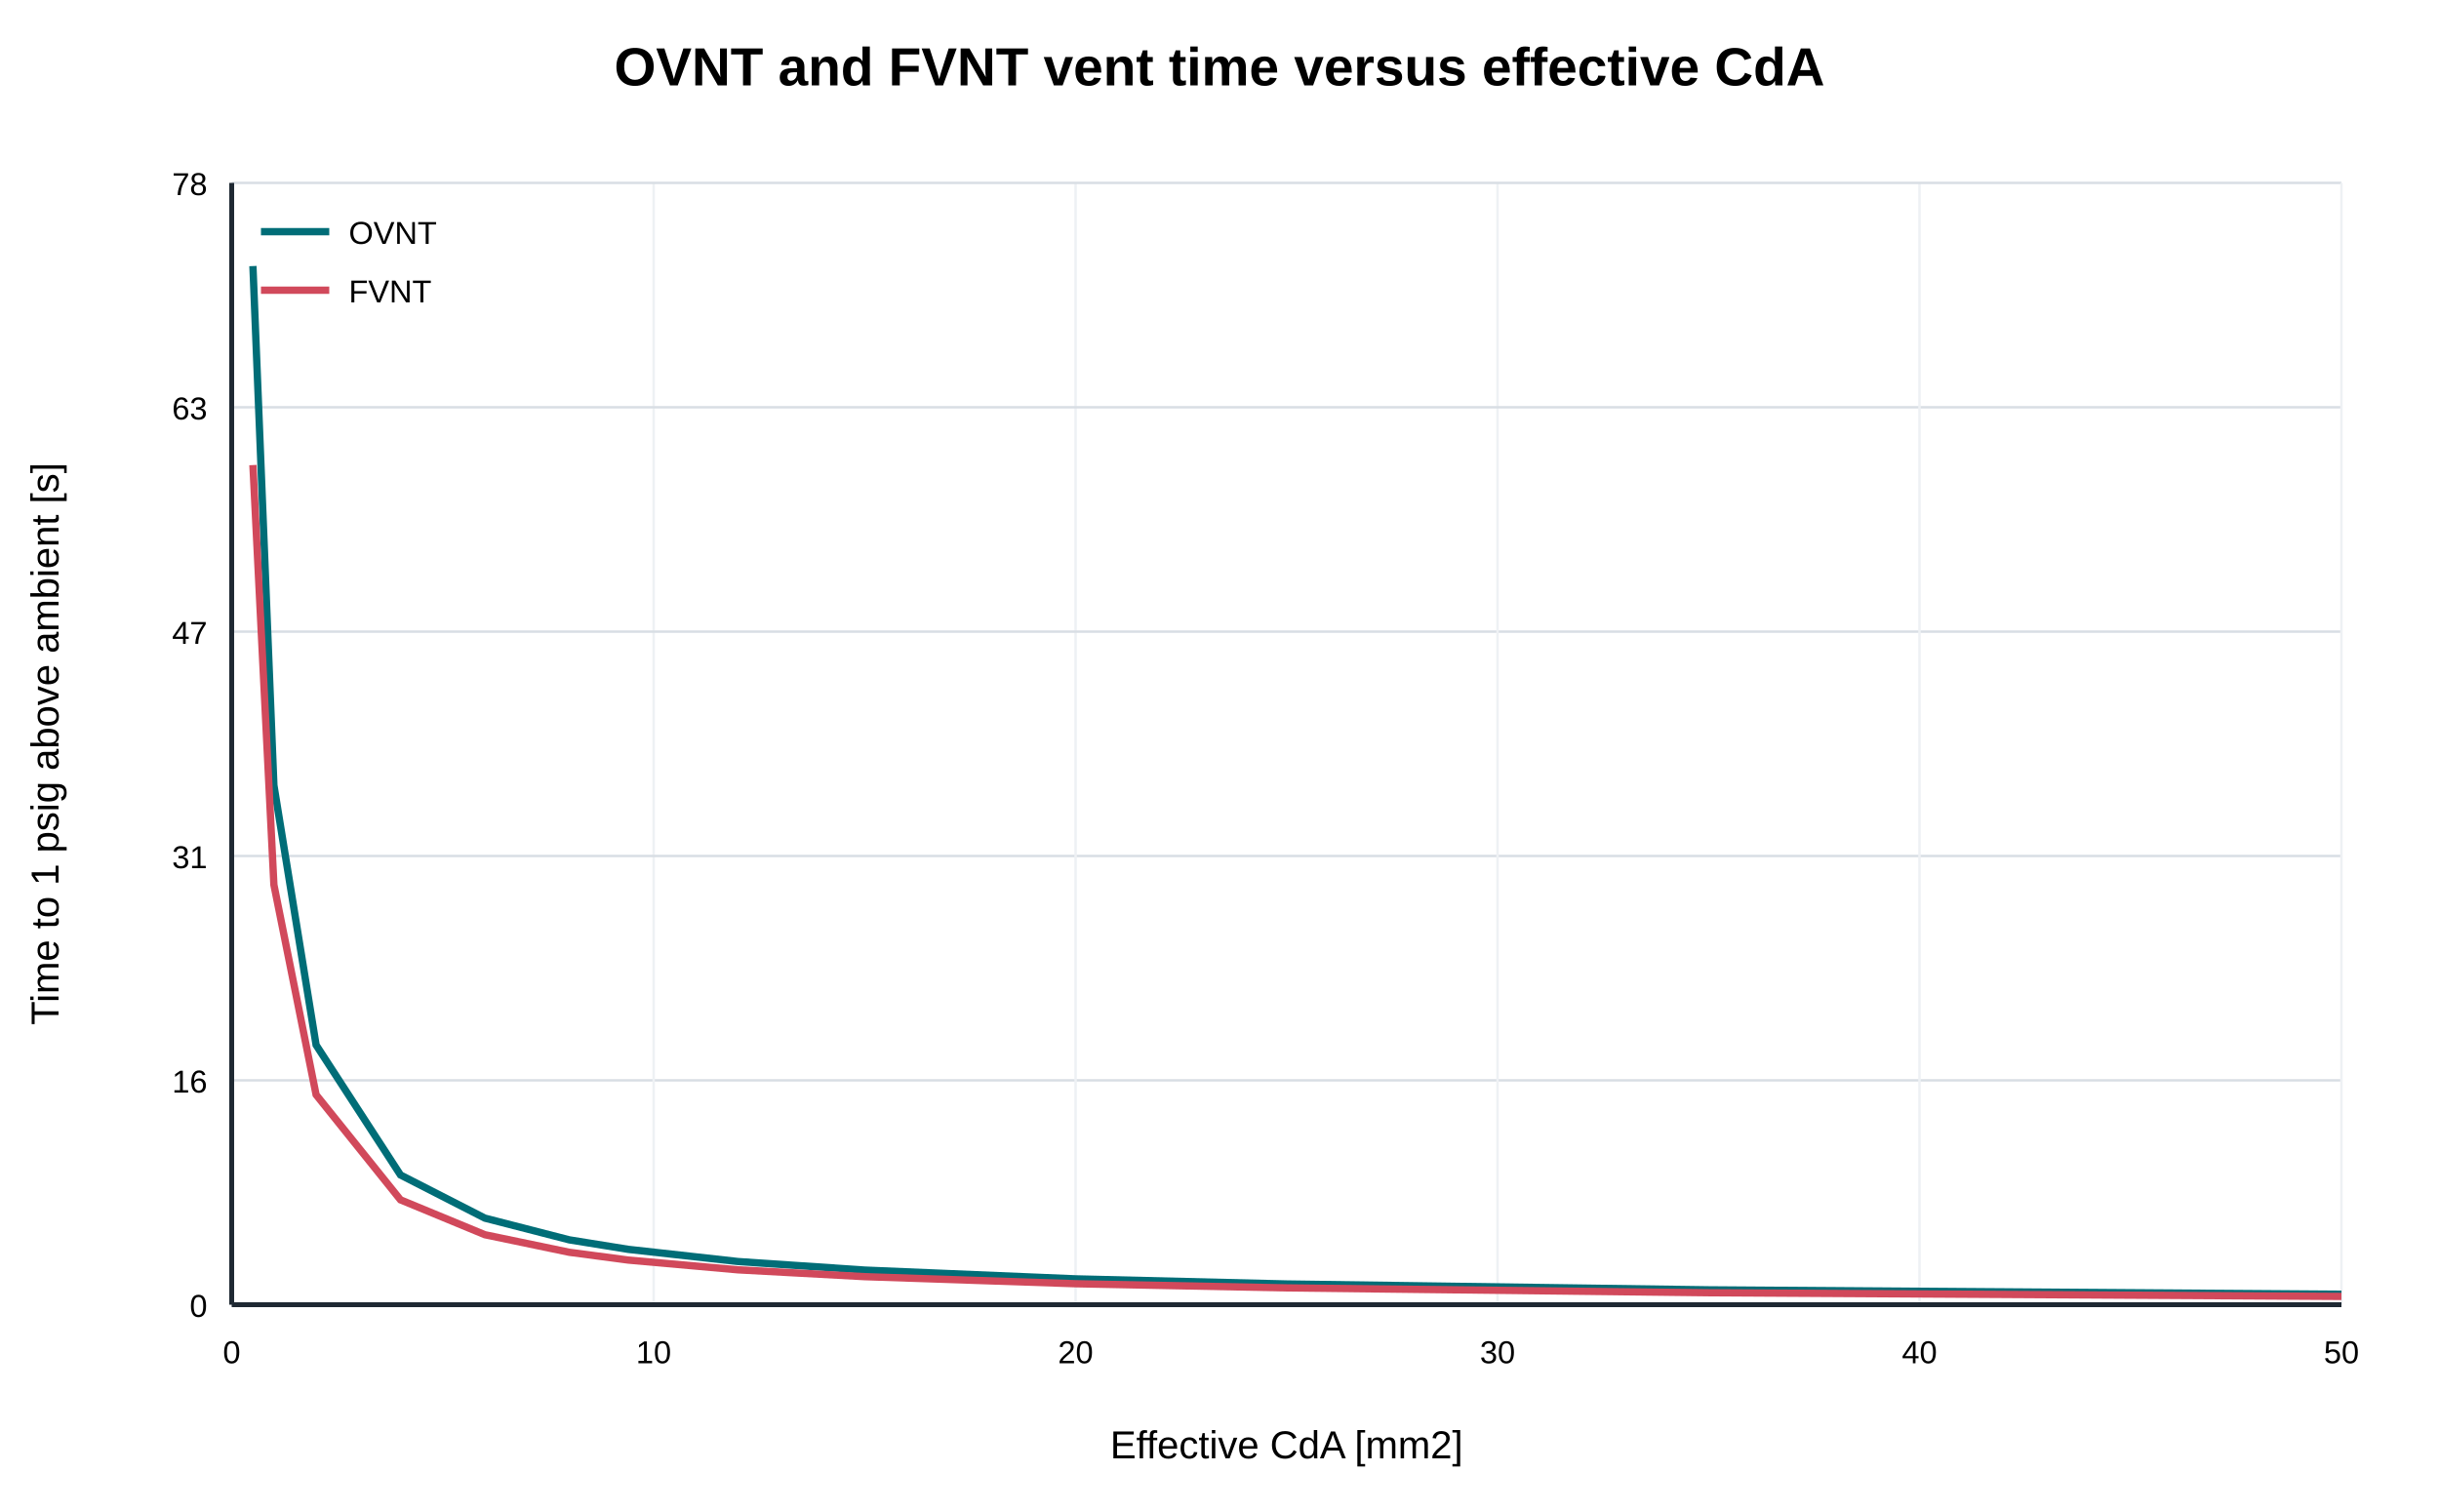
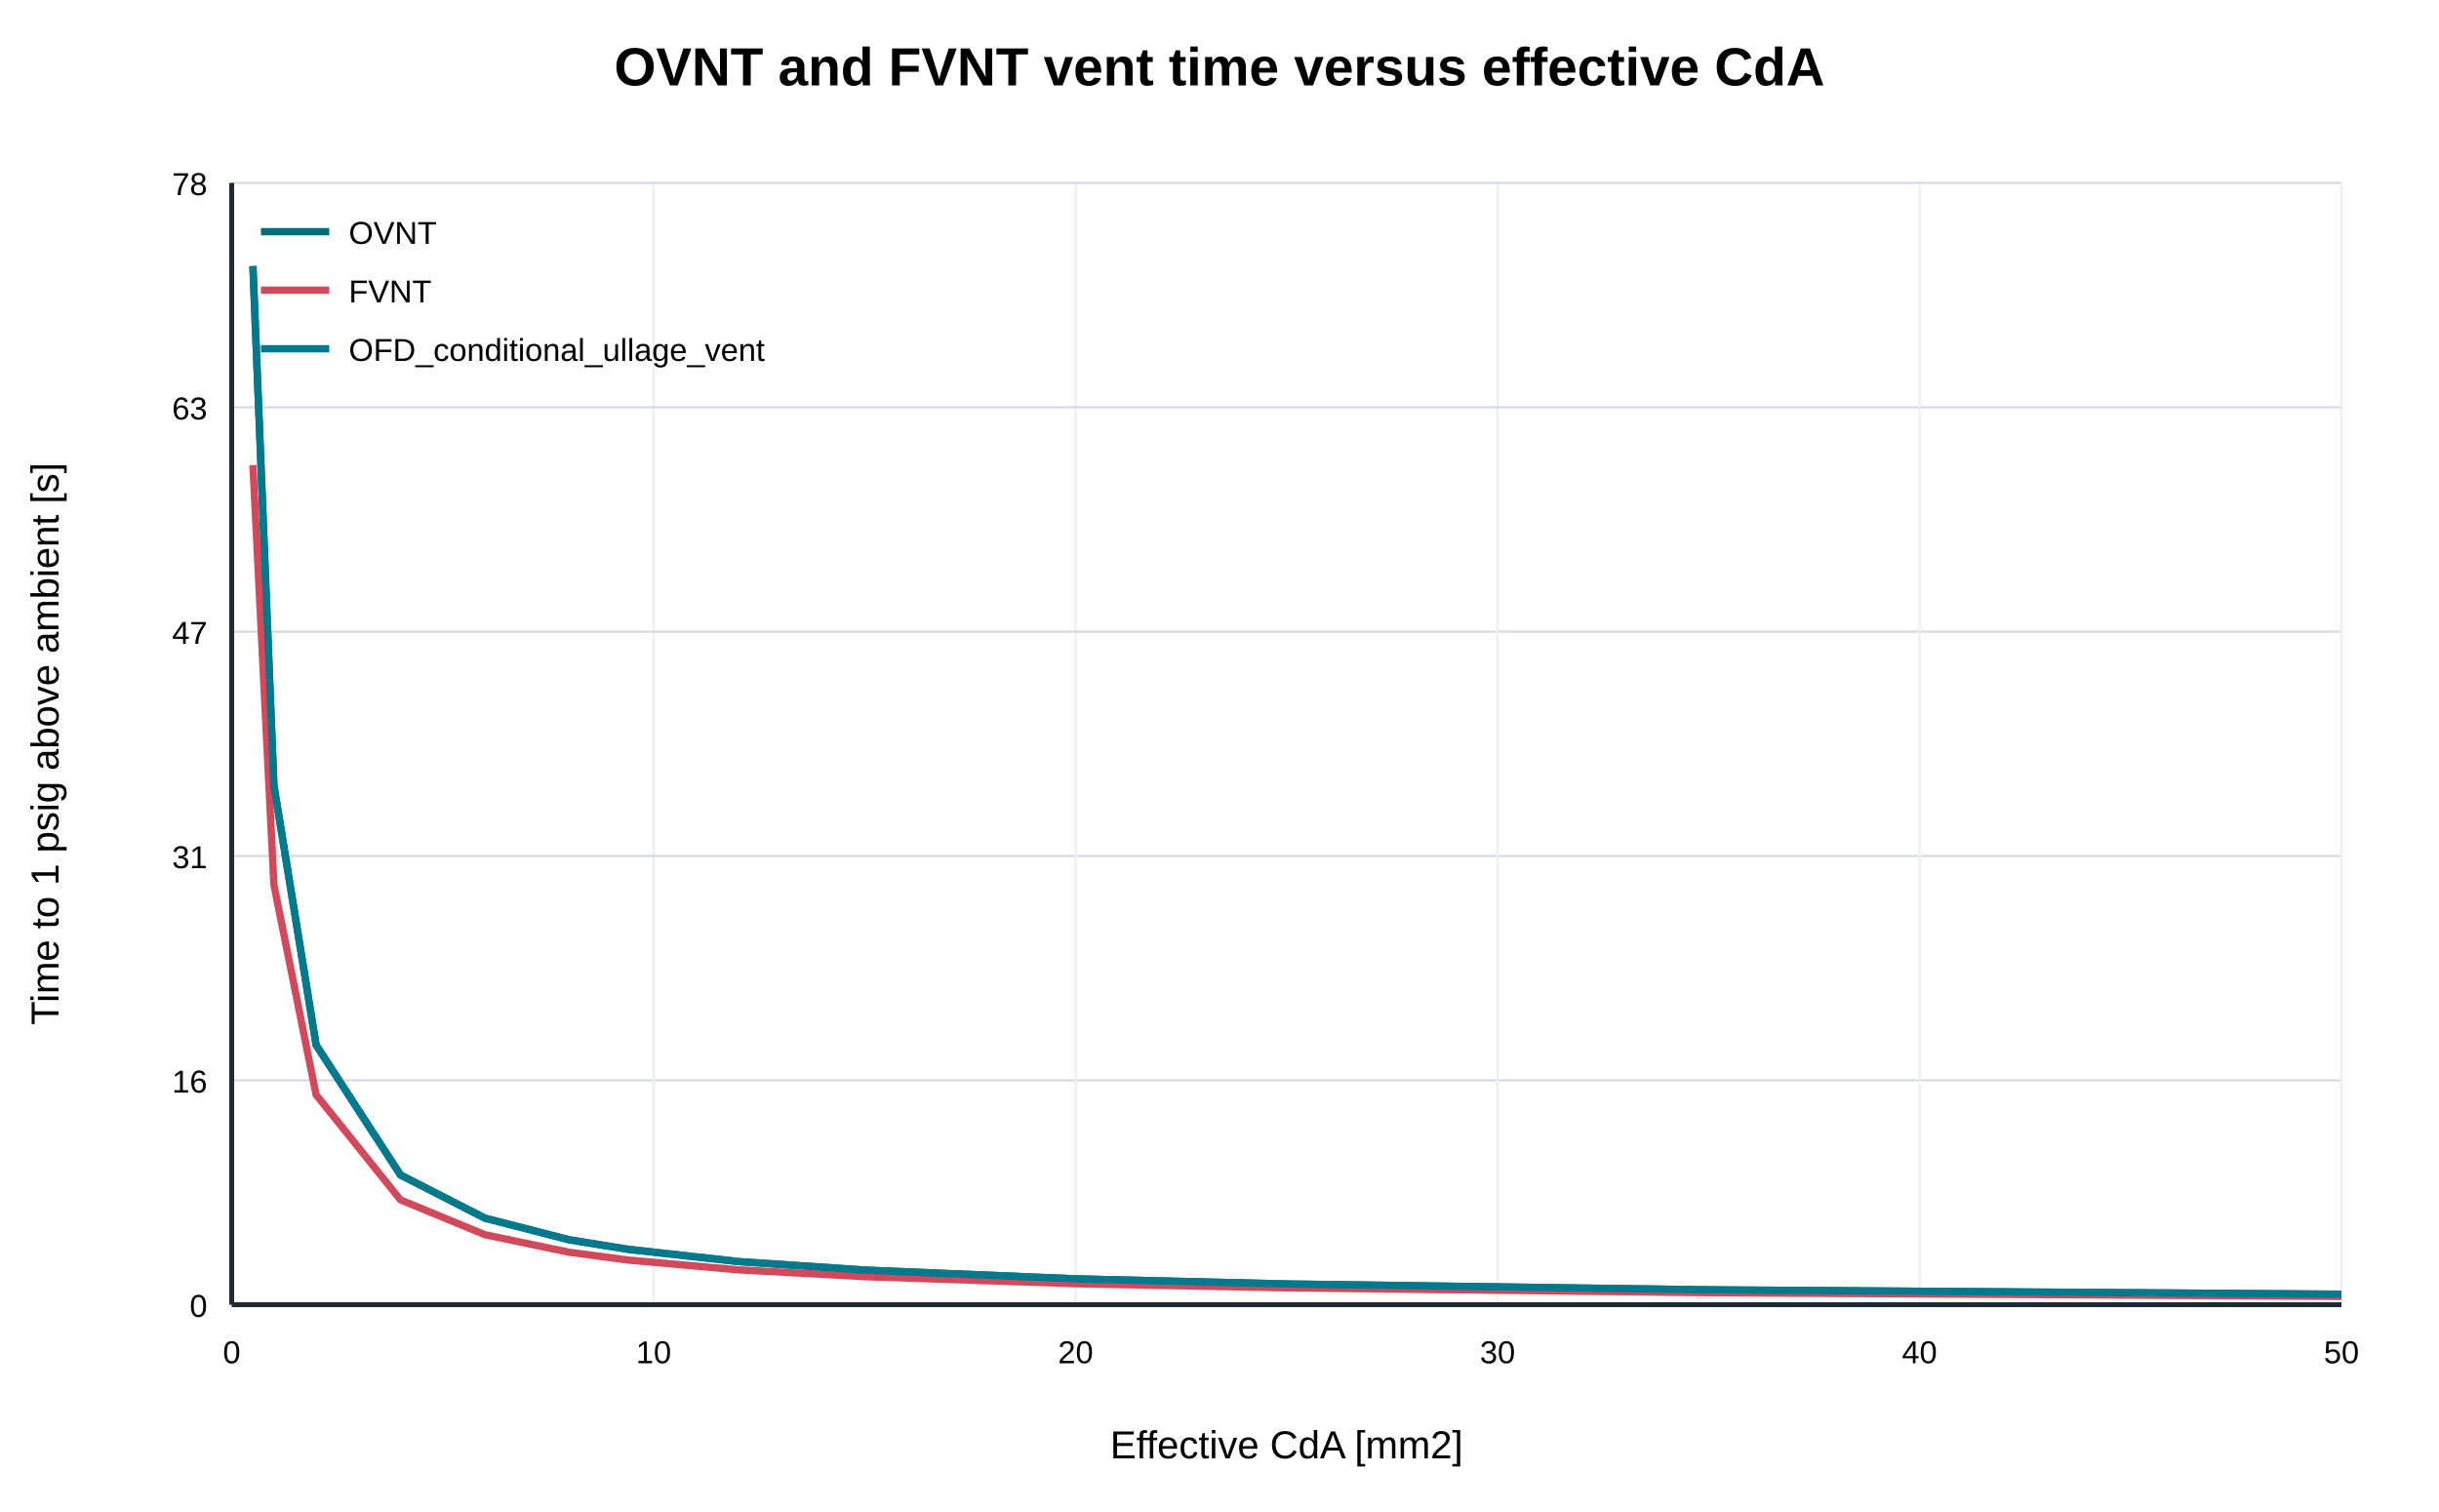
<svg xmlns="http://www.w3.org/2000/svg" width="1000" height="620">
  <rect width="100%" height="100%" fill="white" />
  <text x="500.0" y="35" text-anchor="middle" font-family="Arial" font-size="22" font-weight="bold">OVNT and FVNT vent time versus effective CdA</text>
  <line x1="95" y1="535.0" x2="960" y2="535.0" stroke="#d8dee4" />
  <line x1="95.0" y1="75" x2="95.0" y2="535" stroke="#eef1f4" />
  <text x="85" y="540.0" text-anchor="end" font-family="Arial" font-size="13">0</text>
  <text x="95.0" y="559" text-anchor="middle" font-family="Arial" font-size="13">0</text>
  <line x1="95" y1="443.0" x2="960" y2="443.0" stroke="#d8dee4" />
  <line x1="268.0" y1="75" x2="268.0" y2="535" stroke="#eef1f4" />
  <text x="85" y="448.0" text-anchor="end" font-family="Arial" font-size="13">16</text>
  <text x="268.0" y="559" text-anchor="middle" font-family="Arial" font-size="13">10</text>
  <line x1="95" y1="351.0" x2="960" y2="351.0" stroke="#d8dee4" />
  <line x1="441.0" y1="75" x2="441.0" y2="535" stroke="#eef1f4" />
  <text x="85" y="356.0" text-anchor="end" font-family="Arial" font-size="13">31</text>
  <text x="441.0" y="559" text-anchor="middle" font-family="Arial" font-size="13">20</text>
  <line x1="95" y1="259.0" x2="960" y2="259.0" stroke="#d8dee4" />
  <line x1="614.0" y1="75" x2="614.0" y2="535" stroke="#eef1f4" />
  <text x="85" y="264.0" text-anchor="end" font-family="Arial" font-size="13">47</text>
  <text x="614.0" y="559" text-anchor="middle" font-family="Arial" font-size="13">30</text>
  <line x1="95" y1="167.0" x2="960" y2="167.0" stroke="#d8dee4" />
  <line x1="787.0" y1="75" x2="787.0" y2="535" stroke="#eef1f4" />
  <text x="85" y="172.0" text-anchor="end" font-family="Arial" font-size="13">63</text>
  <text x="787.0" y="559" text-anchor="middle" font-family="Arial" font-size="13">40</text>
  <line x1="95" y1="75.0" x2="960" y2="75.0" stroke="#d8dee4" />
  <line x1="960.0" y1="75" x2="960.0" y2="535" stroke="#eef1f4" />
  <text x="85" y="80.0" text-anchor="end" font-family="Arial" font-size="13">78</text>
  <text x="960.0" y="559" text-anchor="middle" font-family="Arial" font-size="13">50</text>
  <line x1="95" y1="535" x2="960" y2="535" stroke="#1f2933" stroke-width="2" />
  <line x1="95" y1="75" x2="95" y2="535" stroke="#1f2933" stroke-width="2" />
  <text x="527.5" y="598" text-anchor="middle" font-family="Arial" font-size="16">Effective CdA [mm2]</text>
  <text transform="translate(24 305.0) rotate(-90)" text-anchor="middle" font-family="Arial" font-size="16">Time to 1 psig above ambient [s]</text>
  <polyline fill="none" stroke="#006d77" stroke-width="3" points="103.7,109.1 112.3,322.0 129.6,428.5 164.2,481.8 198.8,499.5 233.4,508.4 257.6,512.3 302.6,517.3 354.5,520.8 441.0,524.4 527.5,526.5 700.5,528.9 960.0,530.7" />
  <line x1="107" y1="95" x2="135" y2="95" stroke="#006d77" stroke-width="3" />
  <text x="143" y="100" font-family="Arial" font-size="13">OVNT</text>
  <polyline fill="none" stroke="#d1495b" stroke-width="3" points="103.7,190.7 112.3,362.8 129.6,448.9 164.2,492.0 198.8,506.3 233.4,513.5 257.6,516.7 302.6,520.7 354.5,523.5 441.0,526.4 527.5,528.1 700.5,530.1 960.0,531.6" />
  <line x1="107" y1="119" x2="135" y2="119" stroke="#d1495b" stroke-width="3" />
  <text x="143" y="124" font-family="Arial" font-size="13">FVNT</text>
+   <polyline fill="none" stroke="#00798c" stroke-width="3" points="103.7,109.1 112.3,322.0 129.6,428.5 164.2,481.8 198.8,499.5 233.4,508.4 257.6,512.3 302.6,517.3 354.5,520.8 441.0,524.4 527.5,526.5 700.5,528.9 960.0,530.7" />
+   <line x1="107" y1="143" x2="135" y2="143" stroke="#00798c" stroke-width="3" />
+   <text x="143" y="148" font-family="Arial" font-size="13">OFD_conditional_ullage_vent</text>
</svg>
